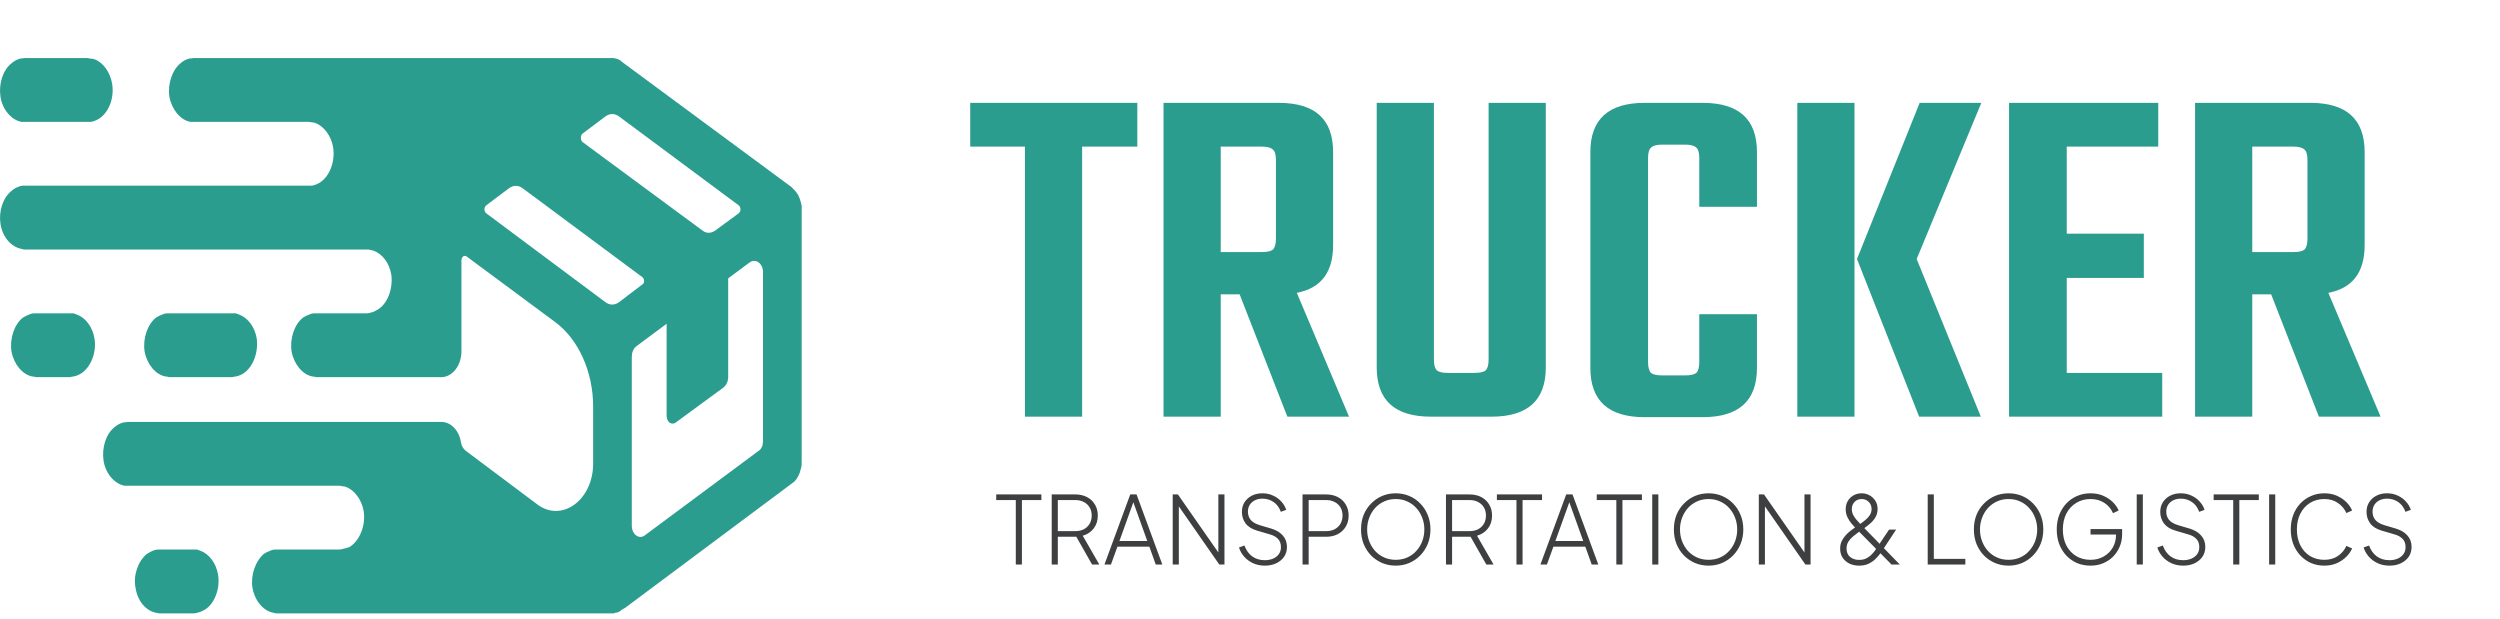
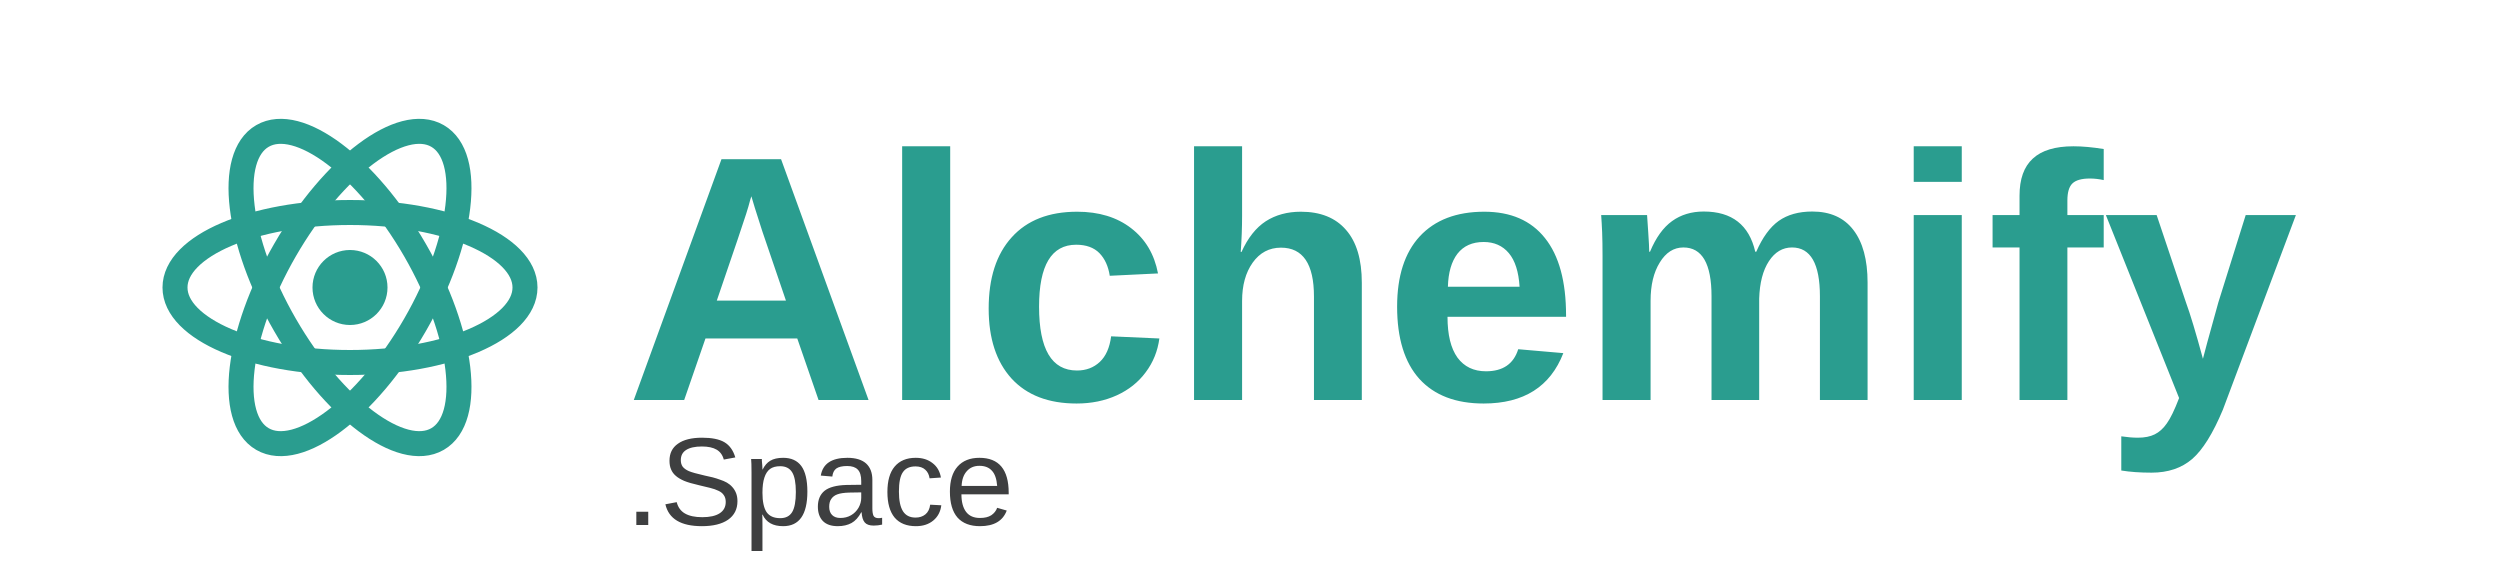
- <svg xmlns="http://www.w3.org/2000/svg" width="186" height="46" viewBox="0 0 186 46" fill="none">
-   <path d="M84.617 7.653V10.909H80.51V31H76.255V10.909H72.185V7.653H84.617ZM90.822 21.898V31H86.567V7.653H95.151C97.84 7.653 99.184 8.874 99.184 11.316V18.235C99.184 20.258 98.284 21.442 96.483 21.787L100.368 31H95.78L92.228 21.898H90.822ZM90.822 10.909V18.753H93.893C94.288 18.753 94.559 18.691 94.707 18.568C94.855 18.42 94.929 18.149 94.929 17.754V11.908C94.929 11.513 94.855 11.254 94.707 11.131C94.559 10.983 94.288 10.909 93.893 10.909H90.822ZM110.753 7.653H115.008V27.337C115.008 29.779 113.664 31 110.975 31H106.461C103.773 31 102.428 29.779 102.428 27.337V7.653H106.683V26.745C106.683 27.14 106.757 27.411 106.905 27.559C107.053 27.682 107.325 27.744 107.719 27.744H109.68C110.1 27.744 110.383 27.682 110.531 27.559C110.679 27.411 110.753 27.14 110.753 26.745V7.653ZM130.718 15.386H126.426V11.76C126.426 11.365 126.352 11.106 126.204 10.983C126.056 10.835 125.785 10.761 125.39 10.761H123.651C123.257 10.761 122.985 10.835 122.837 10.983C122.689 11.106 122.615 11.365 122.615 11.76V26.93C122.615 27.325 122.689 27.596 122.837 27.744C122.985 27.867 123.257 27.929 123.651 27.929H125.39C125.785 27.929 126.056 27.867 126.204 27.744C126.352 27.596 126.426 27.325 126.426 26.93V23.378H130.718V27.374C130.718 29.816 129.374 31.037 126.685 31.037H122.356C119.668 31.037 118.323 29.816 118.323 27.374V11.316C118.323 8.874 119.668 7.653 122.356 7.653H126.685C129.374 7.653 130.718 8.874 130.718 11.316V15.386ZM147.41 7.653L142.6 19.271L147.373 31H142.785L138.16 19.271L142.822 7.653H147.41ZM133.72 31V7.653H137.975V31H133.72ZM153.766 27.744H160.87V31H149.474V7.653H160.574V10.909H153.766V17.384H159.501V20.677H153.766V27.744ZM167.568 21.898V31H163.313V7.653H171.897C174.586 7.653 175.93 8.874 175.93 11.316V18.235C175.93 20.258 175.03 21.442 173.229 21.787L177.114 31H172.526L168.974 21.898H167.568ZM167.568 10.909V18.753H170.639C171.034 18.753 171.305 18.691 171.453 18.568C171.601 18.42 171.675 18.149 171.675 17.754V11.908C171.675 11.513 171.601 11.254 171.453 11.131C171.305 10.983 171.034 10.909 170.639 10.909H167.568Z" fill="#2A9D8F" />
-   <path d="M75.575 42V37.205H74.119V36.785H77.479V37.205H76.03V42H75.575ZM78.247 42V36.785H79.997C80.328 36.785 80.62 36.85 80.872 36.981C81.124 37.112 81.32 37.296 81.46 37.534C81.605 37.772 81.677 38.047 81.677 38.36C81.677 38.733 81.574 39.053 81.369 39.319C81.168 39.58 80.897 39.76 80.557 39.858L81.789 42H81.25L79.955 39.718L80.333 39.935H78.702V42H78.247ZM78.702 39.515H80.011C80.249 39.515 80.459 39.468 80.641 39.375C80.823 39.277 80.965 39.142 81.068 38.969C81.171 38.792 81.222 38.586 81.222 38.353C81.222 38.12 81.171 37.919 81.068 37.751C80.965 37.578 80.823 37.445 80.641 37.352C80.459 37.254 80.249 37.205 80.011 37.205H78.702V39.515ZM82.172 42L84.09 36.785H84.559L86.477 42H85.987L85.511 40.67H83.138L82.655 42H82.172ZM83.285 40.25H85.357L84.237 37.135H84.405L83.285 40.25ZM87.25 42V36.785H87.635L90.792 41.314H90.645V36.785H91.1V42H90.715L87.544 37.443H87.705V42H87.25ZM94.105 42.084C93.774 42.084 93.475 42.021 93.209 41.895C92.948 41.769 92.728 41.603 92.551 41.398C92.378 41.193 92.255 40.971 92.18 40.733L92.586 40.586C92.717 40.941 92.91 41.211 93.167 41.398C93.428 41.585 93.739 41.678 94.098 41.678C94.336 41.678 94.544 41.638 94.721 41.559C94.903 41.48 95.045 41.368 95.148 41.223C95.251 41.078 95.302 40.908 95.302 40.712C95.302 40.441 95.225 40.231 95.071 40.082C94.922 39.933 94.726 39.825 94.483 39.76L93.531 39.48C93.144 39.368 92.857 39.188 92.67 38.941C92.488 38.689 92.397 38.404 92.397 38.087C92.397 37.812 92.462 37.571 92.593 37.366C92.728 37.156 92.91 36.993 93.139 36.876C93.368 36.759 93.627 36.701 93.916 36.701C94.219 36.701 94.49 36.759 94.728 36.876C94.971 36.988 95.174 37.137 95.337 37.324C95.505 37.506 95.624 37.709 95.694 37.933L95.295 38.08C95.178 37.758 94.999 37.515 94.756 37.352C94.513 37.184 94.236 37.1 93.923 37.1C93.718 37.1 93.533 37.14 93.37 37.219C93.207 37.298 93.078 37.41 92.985 37.555C92.892 37.7 92.845 37.87 92.845 38.066C92.845 38.304 92.913 38.507 93.048 38.675C93.183 38.843 93.41 38.976 93.727 39.074L94.581 39.326C94.954 39.438 95.241 39.611 95.442 39.844C95.647 40.073 95.75 40.355 95.75 40.691C95.75 40.966 95.68 41.209 95.54 41.419C95.4 41.624 95.204 41.788 94.952 41.909C94.705 42.026 94.422 42.084 94.105 42.084ZM96.909 42V36.785H98.659C98.99 36.785 99.282 36.85 99.534 36.981C99.786 37.112 99.982 37.296 100.122 37.534C100.267 37.772 100.339 38.047 100.339 38.36C100.339 38.673 100.267 38.948 100.122 39.186C99.982 39.419 99.786 39.604 99.534 39.739C99.287 39.87 98.995 39.935 98.659 39.935H97.364V42H96.909ZM97.364 39.515H98.673C98.911 39.515 99.121 39.468 99.303 39.375C99.485 39.277 99.627 39.142 99.73 38.969C99.833 38.792 99.884 38.586 99.884 38.353C99.884 38.12 99.833 37.919 99.73 37.751C99.627 37.578 99.485 37.445 99.303 37.352C99.121 37.254 98.911 37.205 98.673 37.205H97.364V39.515ZM103.843 42.084C103.484 42.084 103.148 42.019 102.835 41.888C102.522 41.753 102.247 41.566 102.009 41.328C101.776 41.085 101.591 40.801 101.456 40.474C101.325 40.143 101.26 39.781 101.26 39.389C101.26 38.992 101.325 38.631 101.456 38.304C101.591 37.977 101.778 37.695 102.016 37.457C102.254 37.214 102.527 37.028 102.835 36.897C103.148 36.766 103.484 36.701 103.843 36.701C104.198 36.701 104.531 36.766 104.844 36.897C105.157 37.028 105.43 37.214 105.663 37.457C105.901 37.695 106.088 37.98 106.223 38.311C106.358 38.638 106.426 38.997 106.426 39.389C106.426 39.781 106.358 40.143 106.223 40.474C106.088 40.801 105.901 41.085 105.663 41.328C105.43 41.566 105.157 41.753 104.844 41.888C104.531 42.019 104.198 42.084 103.843 42.084ZM103.843 41.65C104.156 41.65 104.443 41.592 104.704 41.475C104.965 41.358 105.189 41.195 105.376 40.985C105.567 40.775 105.714 40.535 105.817 40.264C105.92 39.989 105.971 39.697 105.971 39.389C105.971 39.086 105.92 38.799 105.817 38.528C105.714 38.253 105.567 38.01 105.376 37.8C105.189 37.59 104.965 37.427 104.704 37.31C104.447 37.189 104.16 37.128 103.843 37.128C103.526 37.128 103.236 37.189 102.975 37.31C102.718 37.427 102.494 37.59 102.303 37.8C102.116 38.01 101.972 38.253 101.869 38.528C101.766 38.799 101.715 39.086 101.715 39.389C101.715 39.697 101.766 39.989 101.869 40.264C101.972 40.535 102.116 40.775 102.303 40.985C102.494 41.195 102.721 41.358 102.982 41.475C103.243 41.592 103.53 41.65 103.843 41.65ZM107.58 42V36.785H109.33C109.661 36.785 109.953 36.85 110.205 36.981C110.457 37.112 110.653 37.296 110.793 37.534C110.938 37.772 111.01 38.047 111.01 38.36C111.01 38.733 110.907 39.053 110.702 39.319C110.501 39.58 110.231 39.76 109.89 39.858L111.122 42H110.583L109.288 39.718L109.666 39.935H108.035V42H107.58ZM108.035 39.515H109.344C109.582 39.515 109.792 39.468 109.974 39.375C110.156 39.277 110.298 39.142 110.401 38.969C110.504 38.792 110.555 38.586 110.555 38.353C110.555 38.12 110.504 37.919 110.401 37.751C110.298 37.578 110.156 37.445 109.974 37.352C109.792 37.254 109.582 37.205 109.344 37.205H108.035V39.515ZM112.824 42V37.205H111.368V36.785H114.728V37.205H113.279V42H112.824ZM114.608 42L116.526 36.785H116.995L118.913 42H118.423L117.947 40.67H115.574L115.091 42H114.608ZM115.721 40.25H117.793L116.673 37.135H116.841L115.721 40.25ZM120.255 42V37.205H118.799V36.785H122.159V37.205H120.71V42H120.255ZM122.927 42V36.785H123.382V42H122.927ZM127.119 42.084C126.76 42.084 126.424 42.019 126.111 41.888C125.799 41.753 125.523 41.566 125.285 41.328C125.052 41.085 124.868 40.801 124.732 40.474C124.602 40.143 124.536 39.781 124.536 39.389C124.536 38.992 124.602 38.631 124.732 38.304C124.868 37.977 125.054 37.695 125.292 37.457C125.53 37.214 125.803 37.028 126.111 36.897C126.424 36.766 126.76 36.701 127.119 36.701C127.474 36.701 127.808 36.766 128.12 36.897C128.433 37.028 128.706 37.214 128.939 37.457C129.177 37.695 129.364 37.98 129.499 38.311C129.635 38.638 129.702 38.997 129.702 39.389C129.702 39.781 129.635 40.143 129.499 40.474C129.364 40.801 129.177 41.085 128.939 41.328C128.706 41.566 128.433 41.753 128.12 41.888C127.808 42.019 127.474 42.084 127.119 42.084ZM127.119 41.65C127.432 41.65 127.719 41.592 127.98 41.475C128.242 41.358 128.466 41.195 128.652 40.985C128.844 40.775 128.991 40.535 129.093 40.264C129.196 39.989 129.247 39.697 129.247 39.389C129.247 39.086 129.196 38.799 129.093 38.528C128.991 38.253 128.844 38.01 128.652 37.8C128.466 37.59 128.242 37.427 127.98 37.31C127.724 37.189 127.437 37.128 127.119 37.128C126.802 37.128 126.513 37.189 126.251 37.31C125.995 37.427 125.771 37.59 125.579 37.8C125.393 38.01 125.248 38.253 125.145 38.528C125.043 38.799 124.991 39.086 124.991 39.389C124.991 39.697 125.043 39.989 125.145 40.264C125.248 40.535 125.393 40.775 125.579 40.985C125.771 41.195 125.997 41.358 126.258 41.475C126.52 41.592 126.807 41.65 127.119 41.65ZM130.856 42V36.785H131.241L134.398 41.314H134.251V36.785H134.706V42H134.321L131.15 37.443H131.311V42H130.856ZM138.314 42.084C138.048 42.084 137.807 42.033 137.593 41.93C137.383 41.823 137.215 41.676 137.089 41.489C136.967 41.298 136.907 41.076 136.907 40.824C136.907 40.614 136.944 40.43 137.019 40.271C137.098 40.108 137.196 39.961 137.313 39.83C137.429 39.699 137.555 39.583 137.691 39.48C137.826 39.377 137.954 39.284 138.076 39.2L138.356 39.011C138.514 38.904 138.659 38.794 138.79 38.682C138.925 38.57 139.035 38.449 139.119 38.318C139.203 38.183 139.245 38.033 139.245 37.87C139.245 37.655 139.172 37.478 139.028 37.338C138.888 37.198 138.715 37.128 138.51 37.128C138.295 37.128 138.118 37.2 137.978 37.345C137.842 37.485 137.775 37.662 137.775 37.877C137.775 38.026 137.807 38.169 137.873 38.304C137.943 38.439 138.029 38.565 138.132 38.682C138.234 38.799 138.337 38.911 138.44 39.018L141.345 42H140.729L138.09 39.326C137.982 39.214 137.868 39.088 137.747 38.948C137.63 38.803 137.53 38.645 137.446 38.472C137.362 38.295 137.32 38.101 137.32 37.891C137.32 37.658 137.371 37.452 137.474 37.275C137.581 37.098 137.723 36.958 137.901 36.855C138.083 36.752 138.286 36.701 138.51 36.701C138.724 36.701 138.92 36.752 139.098 36.855C139.28 36.953 139.424 37.091 139.532 37.268C139.639 37.441 139.693 37.641 139.693 37.87C139.693 38.108 139.637 38.318 139.525 38.5C139.417 38.677 139.282 38.834 139.119 38.969C138.96 39.104 138.804 39.226 138.65 39.333L138.377 39.515C138.209 39.636 138.048 39.76 137.894 39.886C137.744 40.007 137.621 40.143 137.523 40.292C137.429 40.441 137.383 40.616 137.383 40.817C137.383 41.078 137.469 41.284 137.642 41.433C137.819 41.582 138.045 41.657 138.321 41.657C138.512 41.657 138.678 41.624 138.818 41.559C138.962 41.494 139.088 41.41 139.196 41.307C139.308 41.2 139.408 41.085 139.497 40.964C139.585 40.838 139.667 40.717 139.742 40.6L140.547 39.403H141.072L140.141 40.817C140.066 40.934 139.975 41.064 139.868 41.209C139.76 41.354 139.634 41.494 139.49 41.629C139.35 41.76 139.182 41.869 138.986 41.958C138.794 42.042 138.57 42.084 138.314 42.084ZM143.421 42V36.785H143.876V41.58H146.221V42H143.421ZM149.439 42.084C149.079 42.084 148.743 42.019 148.431 41.888C148.118 41.753 147.843 41.566 147.605 41.328C147.371 41.085 147.187 40.801 147.052 40.474C146.921 40.143 146.856 39.781 146.856 39.389C146.856 38.992 146.921 38.631 147.052 38.304C147.187 37.977 147.374 37.695 147.612 37.457C147.85 37.214 148.123 37.028 148.431 36.897C148.743 36.766 149.079 36.701 149.439 36.701C149.793 36.701 150.127 36.766 150.44 36.897C150.752 37.028 151.025 37.214 151.259 37.457C151.497 37.695 151.683 37.98 151.819 38.311C151.954 38.638 152.022 38.997 152.022 39.389C152.022 39.781 151.954 40.143 151.819 40.474C151.683 40.801 151.497 41.085 151.259 41.328C151.025 41.566 150.752 41.753 150.44 41.888C150.127 42.019 149.793 42.084 149.439 42.084ZM149.439 41.65C149.751 41.65 150.038 41.592 150.3 41.475C150.561 41.358 150.785 41.195 150.972 40.985C151.163 40.775 151.31 40.535 151.413 40.264C151.515 39.989 151.567 39.697 151.567 39.389C151.567 39.086 151.515 38.799 151.413 38.528C151.31 38.253 151.163 38.01 150.972 37.8C150.785 37.59 150.561 37.427 150.3 37.31C150.043 37.189 149.756 37.128 149.439 37.128C149.121 37.128 148.832 37.189 148.571 37.31C148.314 37.427 148.09 37.59 147.899 37.8C147.712 38.01 147.567 38.253 147.465 38.528C147.362 38.799 147.311 39.086 147.311 39.389C147.311 39.697 147.362 39.989 147.465 40.264C147.567 40.535 147.712 40.775 147.899 40.985C148.09 41.195 148.316 41.358 148.578 41.475C148.839 41.592 149.126 41.65 149.439 41.65ZM155.535 42.084C155.166 42.084 154.828 42.019 154.52 41.888C154.216 41.753 153.953 41.566 153.729 41.328C153.505 41.085 153.33 40.801 153.204 40.474C153.082 40.147 153.022 39.788 153.022 39.396C153.022 39.004 153.082 38.645 153.204 38.318C153.33 37.991 153.505 37.707 153.729 37.464C153.957 37.221 154.223 37.035 154.527 36.904C154.835 36.769 155.171 36.701 155.535 36.701C155.894 36.701 156.214 36.764 156.494 36.89C156.778 37.016 157.016 37.177 157.208 37.373C157.404 37.569 157.544 37.772 157.628 37.982L157.208 38.178C157.068 37.856 156.853 37.602 156.564 37.415C156.279 37.224 155.936 37.128 155.535 37.128C155.138 37.128 154.783 37.224 154.471 37.415C154.158 37.606 153.913 37.872 153.736 38.213C153.563 38.549 153.477 38.943 153.477 39.396C153.477 39.844 153.563 40.238 153.736 40.579C153.913 40.92 154.156 41.183 154.464 41.37C154.776 41.557 155.133 41.65 155.535 41.65C155.894 41.65 156.216 41.571 156.501 41.412C156.79 41.249 157.016 41.029 157.18 40.754C157.348 40.474 157.432 40.154 157.432 39.795V39.55L157.635 39.767H155.535V39.361H157.887V39.753C157.887 40.08 157.826 40.385 157.705 40.67C157.588 40.95 157.425 41.197 157.215 41.412C157.005 41.622 156.755 41.788 156.466 41.909C156.181 42.026 155.871 42.084 155.535 42.084ZM158.972 42V36.785H159.427V42H158.972ZM162.43 42.084C162.099 42.084 161.8 42.021 161.534 41.895C161.273 41.769 161.053 41.603 160.876 41.398C160.703 41.193 160.58 40.971 160.505 40.733L160.911 40.586C161.042 40.941 161.235 41.211 161.492 41.398C161.753 41.585 162.064 41.678 162.423 41.678C162.661 41.678 162.869 41.638 163.046 41.559C163.228 41.48 163.37 41.368 163.473 41.223C163.576 41.078 163.627 40.908 163.627 40.712C163.627 40.441 163.55 40.231 163.396 40.082C163.247 39.933 163.051 39.825 162.808 39.76L161.856 39.48C161.469 39.368 161.182 39.188 160.995 38.941C160.813 38.689 160.722 38.404 160.722 38.087C160.722 37.812 160.787 37.571 160.918 37.366C161.053 37.156 161.235 36.993 161.464 36.876C161.693 36.759 161.952 36.701 162.241 36.701C162.544 36.701 162.815 36.759 163.053 36.876C163.296 36.988 163.499 37.137 163.662 37.324C163.83 37.506 163.949 37.709 164.019 37.933L163.62 38.08C163.503 37.758 163.324 37.515 163.081 37.352C162.838 37.184 162.561 37.1 162.248 37.1C162.043 37.1 161.858 37.14 161.695 37.219C161.532 37.298 161.403 37.41 161.31 37.555C161.217 37.7 161.17 37.87 161.17 38.066C161.17 38.304 161.238 38.507 161.373 38.675C161.508 38.843 161.735 38.976 162.052 39.074L162.906 39.326C163.279 39.438 163.566 39.611 163.767 39.844C163.972 40.073 164.075 40.355 164.075 40.691C164.075 40.966 164.005 41.209 163.865 41.419C163.725 41.624 163.529 41.788 163.277 41.909C163.03 42.026 162.747 42.084 162.43 42.084ZM166.151 42V37.205H164.695V36.785H168.055V37.205H166.606V42H166.151ZM168.823 42V36.785H169.278V42H168.823ZM172.932 42.084C172.572 42.084 172.241 42.019 171.938 41.888C171.634 41.753 171.368 41.564 171.14 41.321C170.916 41.078 170.741 40.794 170.615 40.467C170.493 40.14 170.433 39.781 170.433 39.389C170.433 39.002 170.493 38.645 170.615 38.318C170.741 37.987 170.916 37.702 171.14 37.464C171.368 37.221 171.634 37.035 171.938 36.904C172.241 36.769 172.572 36.701 172.932 36.701C173.282 36.701 173.597 36.764 173.877 36.89C174.157 37.016 174.392 37.177 174.584 37.373C174.775 37.569 174.913 37.772 174.997 37.982L174.57 38.171C174.43 37.858 174.217 37.606 173.933 37.415C173.653 37.224 173.319 37.128 172.932 37.128C172.535 37.128 172.18 37.224 171.868 37.415C171.56 37.606 171.319 37.872 171.147 38.213C170.974 38.549 170.888 38.941 170.888 39.389C170.888 39.837 170.974 40.231 171.147 40.572C171.319 40.913 171.56 41.179 171.868 41.37C172.18 41.557 172.535 41.65 172.932 41.65C173.319 41.65 173.653 41.557 173.933 41.37C174.217 41.179 174.43 40.927 174.57 40.614L174.997 40.803C174.913 41.008 174.775 41.209 174.584 41.405C174.392 41.601 174.157 41.764 173.877 41.895C173.597 42.021 173.282 42.084 172.932 42.084ZM177.777 42.084C177.445 42.084 177.147 42.021 176.881 41.895C176.619 41.769 176.4 41.603 176.223 41.398C176.05 41.193 175.926 40.971 175.852 40.733L176.258 40.586C176.388 40.941 176.582 41.211 176.839 41.398C177.1 41.585 177.41 41.678 177.77 41.678C178.008 41.678 178.215 41.638 178.393 41.559C178.575 41.48 178.717 41.368 178.82 41.223C178.922 41.078 178.974 40.908 178.974 40.712C178.974 40.441 178.897 40.231 178.743 40.082C178.593 39.933 178.397 39.825 178.155 39.76L177.203 39.48C176.815 39.368 176.528 39.188 176.342 38.941C176.16 38.689 176.069 38.404 176.069 38.087C176.069 37.812 176.134 37.571 176.265 37.366C176.4 37.156 176.582 36.993 176.811 36.876C177.039 36.759 177.298 36.701 177.588 36.701C177.891 36.701 178.162 36.759 178.4 36.876C178.642 36.988 178.845 37.137 179.009 37.324C179.177 37.506 179.296 37.709 179.366 37.933L178.967 38.08C178.85 37.758 178.67 37.515 178.428 37.352C178.185 37.184 177.907 37.1 177.595 37.1C177.389 37.1 177.205 37.14 177.042 37.219C176.878 37.298 176.75 37.41 176.657 37.555C176.563 37.7 176.517 37.87 176.517 38.066C176.517 38.304 176.584 38.507 176.72 38.675C176.855 38.843 177.081 38.976 177.399 39.074L178.253 39.326C178.626 39.438 178.913 39.611 179.114 39.844C179.319 40.073 179.422 40.355 179.422 40.691C179.422 40.966 179.352 41.209 179.212 41.419C179.072 41.624 178.876 41.788 178.624 41.909C178.376 42.026 178.094 42.084 177.777 42.084Z" fill="#3E3F40" />
-   <path d="M12.319 28.013C12.414 28.013 12.496 28.028 12.567 28.058H17.289C17.36 28.028 17.443 28.013 17.538 28.013C17.703 27.982 17.869 27.921 18.035 27.83C18.816 27.374 19.242 26.232 19.1 25.182C18.958 24.315 18.425 23.63 17.786 23.402C17.692 23.371 17.609 23.341 17.538 23.311C17.443 23.311 17.36 23.311 17.289 23.311H12.567C12.354 23.311 12.283 23.311 12.07 23.402C11.905 23.463 11.751 23.539 11.609 23.63C10.97 24.132 10.615 25.182 10.757 26.141C10.934 27.1 11.573 27.876 12.319 28.013Z" fill="#2A9D8F" />
-   <path d="M1.597 9.067C1.668 9.067 1.751 9.067 1.846 9.067H6.532C6.627 9.067 6.71 9.067 6.781 9.067C6.946 9.037 7.112 8.976 7.278 8.885C8.094 8.428 8.52 7.287 8.343 6.237C8.201 5.369 7.668 4.639 7.029 4.411C6.958 4.38 6.875 4.365 6.781 4.365C6.71 4.365 6.627 4.35 6.532 4.319H1.846C1.597 4.365 1.562 4.319 1.349 4.411C1.183 4.472 1.029 4.563 0.887 4.685C0.213 5.187 -0.107 6.237 0.035 7.195C0.177 8.154 0.852 8.93 1.597 9.067Z" fill="#2A9D8F" />
-   <path d="M5.716 23.402C5.645 23.372 5.562 23.341 5.467 23.311C5.396 23.311 5.313 23.311 5.218 23.311H2.662C2.449 23.311 2.378 23.311 2.165 23.402C2 23.463 1.846 23.539 1.704 23.63C1.065 24.132 0.71 25.182 0.852 26.141C1.029 27.1 1.668 27.876 2.414 28.013C2.508 28.013 2.591 28.028 2.662 28.058H5.218C5.313 28.028 5.396 28.013 5.467 28.013C5.633 27.982 5.798 27.922 5.964 27.83C6.745 27.374 7.207 26.232 7.029 25.182C6.887 24.315 6.355 23.63 5.716 23.402Z" fill="#2A9D8F" />
-   <path d="M14.911 40.978C14.84 40.948 14.757 40.917 14.662 40.887C14.591 40.887 14.509 40.887 14.414 40.887H11.893C11.645 40.887 11.609 40.887 11.361 40.978C11.219 41.039 11.077 41.115 10.935 41.206C10.26 41.754 9.905 42.804 10.082 43.717C10.225 44.721 10.864 45.452 11.609 45.589C11.704 45.619 11.799 45.635 11.893 45.635H14.414C14.509 45.635 14.591 45.619 14.662 45.589C14.828 45.559 14.994 45.498 15.159 45.406C15.941 44.995 16.402 43.809 16.224 42.758C16.082 41.891 15.55 41.206 14.911 40.978Z" fill="#2A9D8F" />
-   <path fill-rule="evenodd" clip-rule="evenodd" d="M59.645 15.595V34.358C59.645 34.632 59.645 34.678 59.574 34.906C59.503 35.272 59.325 35.591 59.112 35.819C59.041 35.88 58.982 35.926 58.934 35.956L46.508 45.224C46.414 45.285 46.307 45.345 46.189 45.406C46.189 45.437 46.189 45.452 46.189 45.452C46.142 45.452 46.106 45.467 46.083 45.498C45.988 45.559 45.881 45.589 45.763 45.589C45.739 45.619 45.704 45.635 45.656 45.635C45.633 45.635 45.597 45.635 45.55 45.635C45.526 45.635 45.503 45.635 45.479 45.635C45.479 45.635 45.467 45.635 45.443 45.635H20.591C20.52 45.635 20.438 45.619 20.343 45.589C19.597 45.452 18.958 44.721 18.781 43.717C18.639 42.804 18.994 41.754 19.633 41.206C19.775 41.115 19.929 41.039 20.094 40.978C20.307 40.887 20.378 40.887 20.591 40.887H25.242C25.337 40.887 25.42 40.871 25.491 40.841C25.656 40.811 25.822 40.765 25.988 40.704C26.769 40.248 27.23 39.061 27.053 38.011C26.911 37.189 26.378 36.459 25.739 36.23C25.692 36.2 25.633 36.185 25.562 36.185C25.455 36.185 25.349 36.139 25.242 36.139H9.514C9.42 36.139 9.337 36.139 9.266 36.139C8.52 36.002 7.846 35.226 7.704 34.267C7.562 33.309 7.881 32.258 8.556 31.756C8.698 31.635 8.852 31.543 9.017 31.482C9.23 31.391 9.301 31.437 9.514 31.391H32.84C33.55 31.391 34.154 32.03 34.295 32.898C34.331 33.172 34.473 33.4 34.651 33.537L40.011 37.554C41.822 38.878 44.13 37.189 44.13 34.495V30.25C44.13 27.648 43.029 25.228 41.29 23.95L34.757 19.111C34.544 18.928 34.331 19.111 34.331 19.385V26.141C34.331 27.191 33.656 28.058 32.84 28.058H23.503C23.432 28.028 23.349 28.013 23.254 28.013C22.509 27.876 21.869 27.1 21.692 26.141C21.55 25.182 21.905 24.132 22.544 23.63C22.686 23.539 22.84 23.463 23.006 23.402C23.219 23.311 23.29 23.311 23.503 23.311H27.301C27.372 23.311 27.455 23.295 27.55 23.265C27.716 23.235 27.869 23.174 28.012 23.082C28.828 22.672 29.254 21.485 29.112 20.435C28.97 19.567 28.438 18.882 27.798 18.654C27.727 18.624 27.656 18.608 27.585 18.608C27.514 18.563 27.372 18.563 27.301 18.563H1.846C1.751 18.563 1.668 18.548 1.597 18.517C0.852 18.38 0.177 17.65 0.035 16.645C-0.107 15.732 0.213 14.682 0.887 14.18C1.029 14.059 1.183 13.967 1.349 13.906C1.562 13.815 1.597 13.815 1.846 13.815H22.97C23.065 13.815 23.148 13.815 23.219 13.815C23.384 13.785 23.55 13.724 23.716 13.632C24.532 13.176 24.958 11.989 24.781 10.939C24.639 10.117 24.106 9.387 23.467 9.158C23.42 9.128 23.361 9.113 23.29 9.113C23.219 9.113 23.076 9.067 22.97 9.067H14.414C14.343 9.067 14.26 9.067 14.165 9.067C13.42 8.93 12.781 8.154 12.603 7.195C12.461 6.237 12.816 5.187 13.455 4.685C13.597 4.563 13.751 4.472 13.917 4.411C14.13 4.319 14.201 4.365 14.414 4.319H45.408C45.432 4.319 45.455 4.319 45.479 4.319C45.526 4.319 45.585 4.319 45.656 4.319C45.834 4.365 45.905 4.365 46.083 4.456C46.154 4.487 46.213 4.532 46.26 4.593L58.934 13.952C58.934 13.982 58.946 13.998 58.97 13.998C58.994 14.028 59.005 14.043 59.005 14.043C59.112 14.135 59.148 14.18 59.254 14.317C59.467 14.591 59.574 14.956 59.645 15.322C59.645 15.352 59.645 15.398 59.645 15.459C59.645 15.489 59.645 15.519 59.645 15.55C59.645 15.55 59.645 15.565 59.645 15.595ZM45.053 8.656L43.349 9.935C43.171 10.072 43.171 10.437 43.349 10.574L52.26 17.148C52.544 17.376 52.899 17.376 53.219 17.148L54.958 15.869C55.136 15.732 55.136 15.413 54.958 15.276L46.047 8.656C45.727 8.428 45.372 8.428 45.053 8.656ZM46.047 22.489L47.787 21.165C47.964 21.074 47.964 20.754 47.787 20.617L38.875 13.998C38.556 13.769 38.201 13.769 37.881 13.998L36.177 15.276C36 15.413 36 15.732 36.177 15.869L45.053 22.489C45.372 22.717 45.727 22.717 46.047 22.489ZM56.769 20.252C56.769 19.613 56.236 19.202 55.775 19.521L54.177 20.709V28.058C54.177 28.378 54.035 28.652 53.822 28.835L50.272 31.437C49.952 31.665 49.597 31.391 49.597 30.935C49.597 29.382 49.597 26.278 49.597 24.087L47.325 25.776C47.112 25.959 47.005 26.232 47.005 26.552V39.106C47.005 39.745 47.538 40.156 47.964 39.837L56.449 33.537C56.662 33.4 56.769 33.126 56.769 32.806V20.252Z" fill="#2A9D8F" />
+ <svg xmlns="http://www.w3.org/2000/svg" width="200" height="46" viewBox="0 0 200 46" fill="none">
+   <g transform="translate(10, 5)">
+     <circle cx="18" cy="18" r="3" fill="#2A9D8F" />
+     <ellipse cx="18" cy="18" rx="14" ry="6" stroke="#2A9D8F" stroke-width="2" fill="none" transform="rotate(0 18 18)" />
+     <ellipse cx="18" cy="18" rx="14" ry="6" stroke="#2A9D8F" stroke-width="2" fill="none" transform="rotate(60 18 18)" />
+     <ellipse cx="18" cy="18" rx="14" ry="6" stroke="#2A9D8F" stroke-width="2" fill="none" transform="rotate(120 18 18)" />
+   </g>
+   <text x="50" y="32" font-family="Arial, sans-serif" font-size="28" font-weight="bold" fill="#2A9D8F">Alchemify</text>
+   <text x="50" y="42" font-family="Arial, sans-serif" font-size="10" font-weight="normal" fill="#3E3F40">.Space</text>
</svg>
